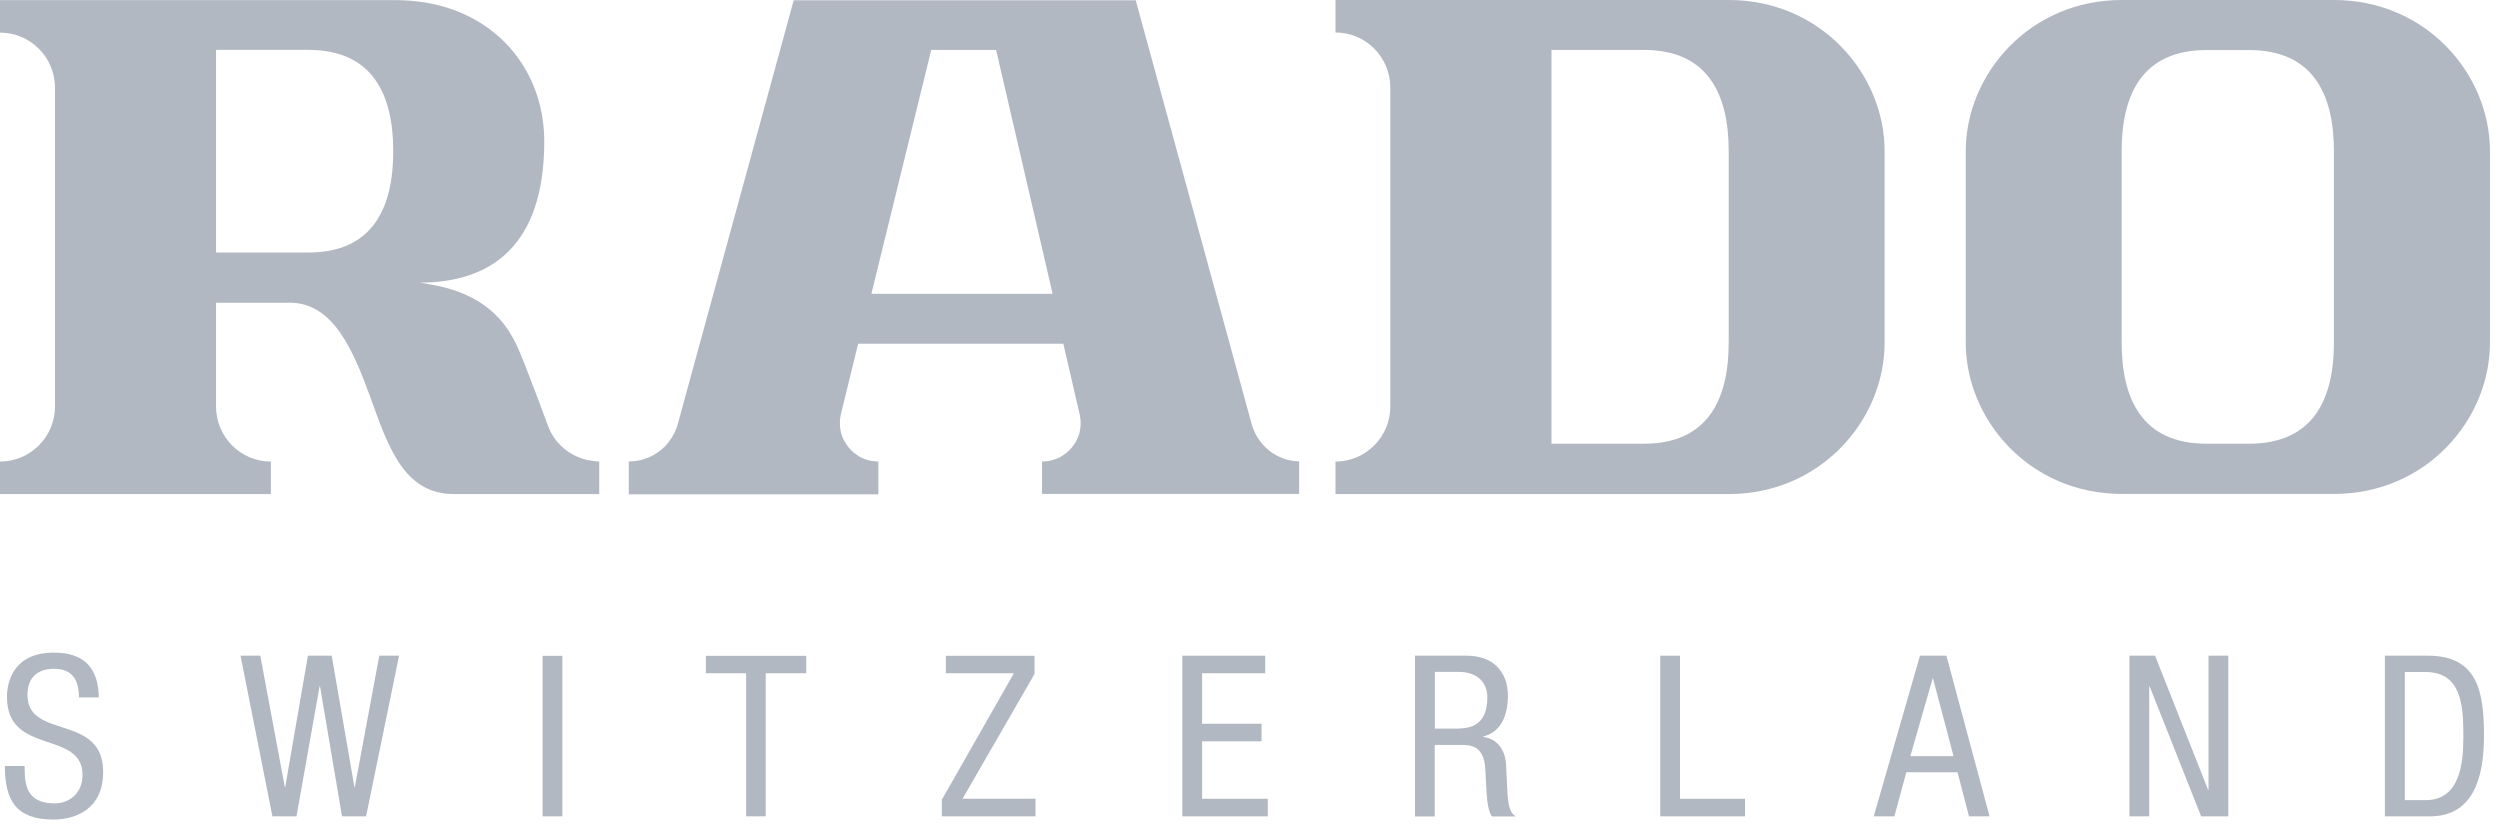
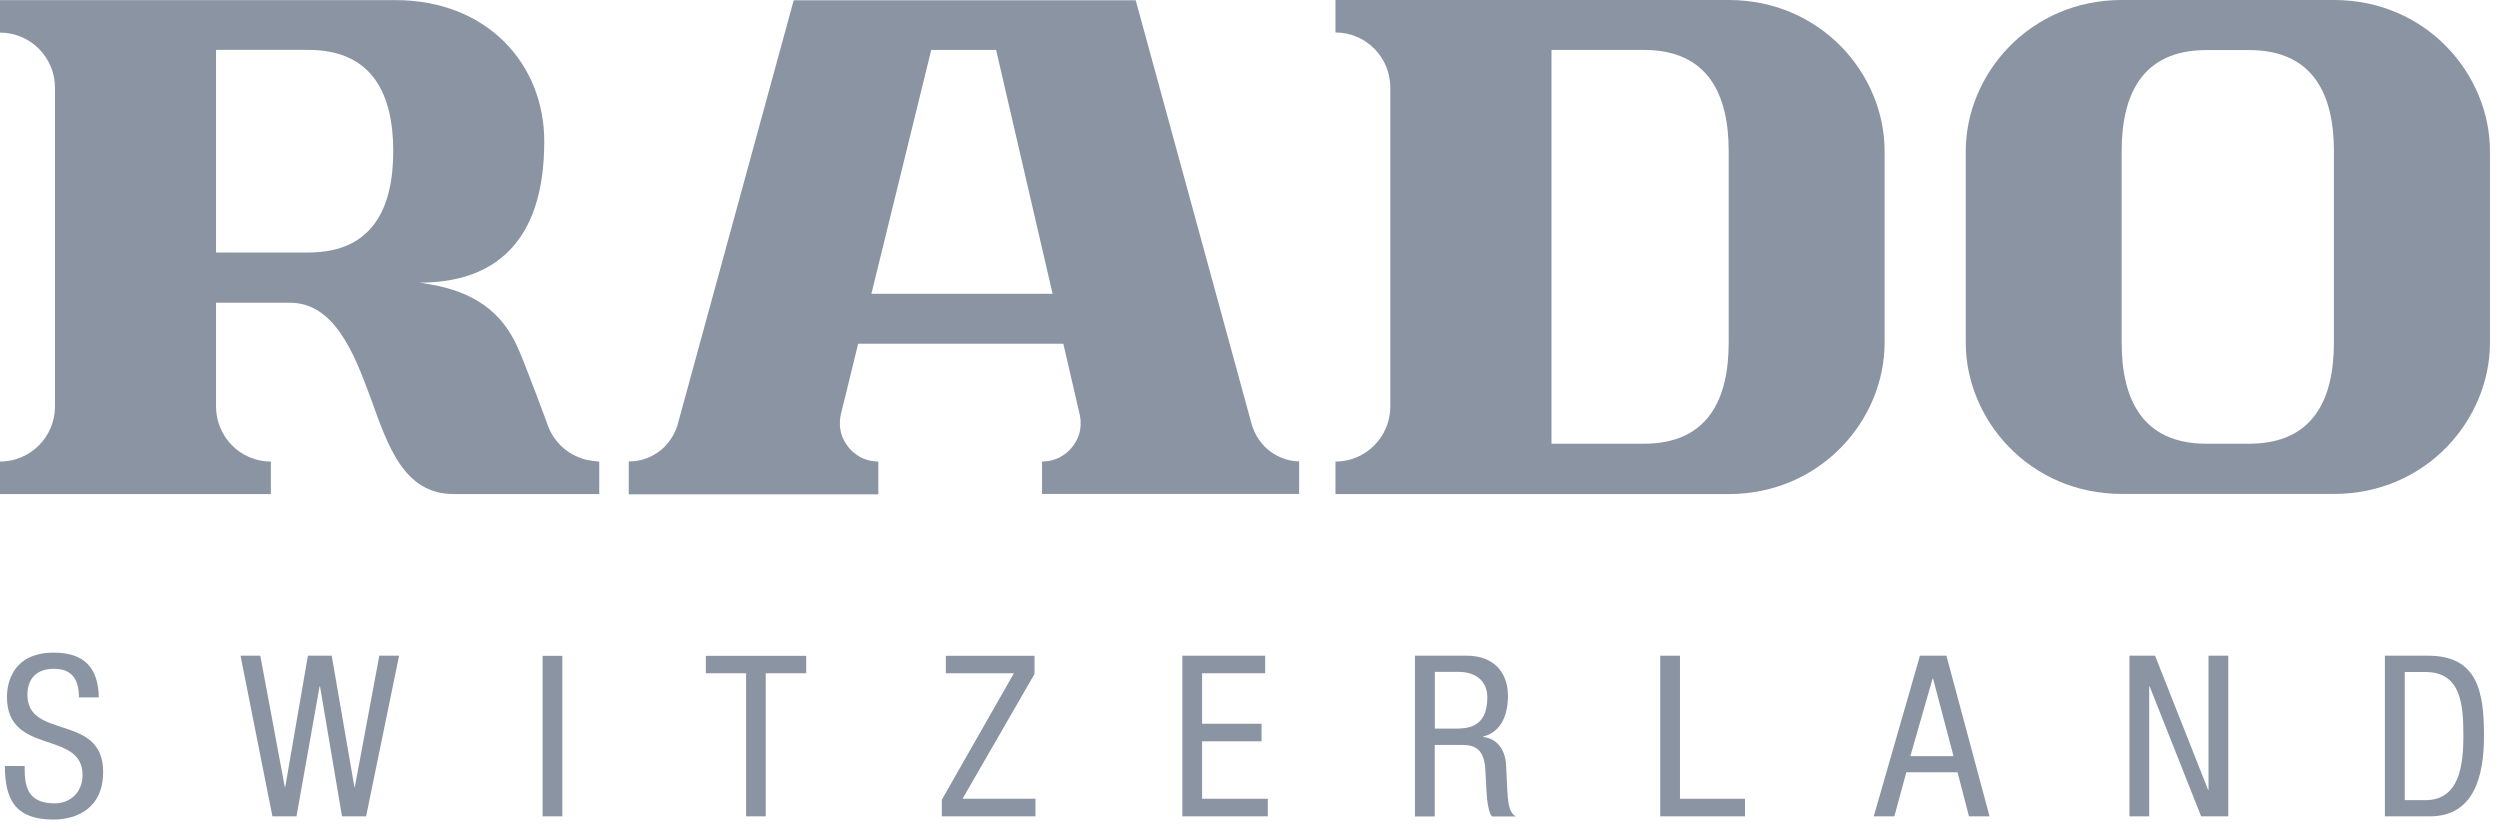
<svg xmlns="http://www.w3.org/2000/svg" width="159" height="53" viewBox="0 0 159 53" fill="none">
-   <g opacity="0.4">
+   <g opacity="0.6">
    <path d="M37.404 29.266C37.174 29.221 36.961 29.151 36.749 29.062C36.536 28.973 36.342 28.867 36.156 28.743C35.97 28.618 35.802 28.477 35.642 28.317C35.483 28.157 35.341 27.989 35.217 27.802C35.093 27.616 34.987 27.421 34.899 27.208C34.899 27.208 33.323 22.907 32.853 21.94C32.614 21.434 32.331 20.965 31.995 20.548C31.658 20.122 31.26 19.749 30.808 19.421C30.348 19.093 29.835 18.818 29.241 18.588C28.657 18.366 28.002 18.189 27.276 18.073C27.276 18.073 27.099 18.029 26.683 17.976C31.233 17.976 34.615 15.634 34.615 8.991C34.615 4.078 30.994 0.007 25.134 0.007H13.722H0V2.074C1.93 2.074 3.497 3.643 3.497 5.577V25.851C3.497 27.785 1.93 29.355 0 29.355V31.421H17.228V29.355C15.298 29.355 13.74 27.785 13.74 25.851V19.253H18.432C21.221 19.253 22.487 22.339 23.584 25.346C24.673 28.352 25.674 31.421 28.852 31.421H38.112V29.355C37.864 29.337 37.634 29.31 37.404 29.266ZM19.609 16.06H13.74V3.173H19.609C23.735 3.173 25.01 6.056 25.01 9.612C25.01 13.178 23.744 16.06 19.609 16.06Z" fill="#3D4D66" />
    <path d="M109.945 0H98.658H84.936V2.066C86.865 2.066 88.424 3.636 88.424 5.57V25.853C88.424 27.787 86.857 29.356 84.936 29.356V31.423H109.936C115.797 31.423 119.861 26.713 119.861 21.8V9.623C119.869 4.709 115.806 0 109.945 0ZM109.945 21.782C109.945 25.339 108.67 28.221 104.545 28.221H98.675V3.175H104.545C108.67 3.175 109.945 6.058 109.945 9.614V21.782Z" fill="#3D4D66" />
-     <path d="M82.555 29.339C82.501 29.339 82.448 29.33 82.395 29.33C82.342 29.321 82.289 29.321 82.236 29.312C82.183 29.303 82.129 29.294 82.076 29.285C82.023 29.277 81.97 29.268 81.917 29.25C81.864 29.241 81.811 29.223 81.767 29.206C81.713 29.188 81.669 29.17 81.616 29.152C81.572 29.135 81.519 29.117 81.474 29.099C81.43 29.081 81.377 29.055 81.333 29.037C81.288 29.019 81.235 28.993 81.191 28.966C81.147 28.939 81.103 28.913 81.058 28.886C81.014 28.86 80.97 28.833 80.925 28.806C80.881 28.78 80.837 28.744 80.802 28.718C80.757 28.682 80.722 28.656 80.678 28.62C80.642 28.585 80.598 28.549 80.563 28.523C80.527 28.487 80.483 28.452 80.448 28.416C80.412 28.381 80.377 28.345 80.341 28.301C80.306 28.265 80.279 28.221 80.244 28.186C80.208 28.15 80.182 28.106 80.147 28.061C80.12 28.017 80.085 27.982 80.058 27.937C80.031 27.893 80.005 27.849 79.969 27.804C79.943 27.76 79.916 27.716 79.89 27.671C79.863 27.627 79.845 27.583 79.819 27.529C79.792 27.485 79.775 27.432 79.757 27.387C79.739 27.343 79.722 27.29 79.695 27.246C79.677 27.192 79.66 27.148 79.642 27.095C79.624 27.042 79.606 26.997 79.598 26.944L72.232 0.018H50.48L43.114 26.944C43.097 26.997 43.088 27.042 43.07 27.095C43.052 27.148 43.035 27.192 43.017 27.246C42.999 27.29 42.982 27.343 42.955 27.387C42.937 27.432 42.911 27.485 42.893 27.529C42.867 27.574 42.849 27.627 42.822 27.671C42.796 27.716 42.769 27.76 42.743 27.804C42.716 27.849 42.689 27.893 42.654 27.937C42.627 27.982 42.592 28.017 42.566 28.061C42.539 28.106 42.504 28.141 42.468 28.186C42.433 28.221 42.406 28.265 42.371 28.301C42.335 28.337 42.3 28.372 42.264 28.416C42.229 28.452 42.194 28.487 42.149 28.523C42.114 28.558 42.07 28.594 42.034 28.62C41.999 28.656 41.955 28.682 41.91 28.718C41.866 28.744 41.831 28.78 41.786 28.806C41.742 28.833 41.698 28.86 41.654 28.886C41.609 28.913 41.565 28.939 41.521 28.966C41.477 28.993 41.432 29.011 41.379 29.037C41.335 29.064 41.282 29.081 41.237 29.099C41.193 29.117 41.14 29.135 41.096 29.152C41.043 29.17 40.998 29.188 40.945 29.206C40.892 29.223 40.848 29.241 40.795 29.25C40.742 29.268 40.689 29.277 40.636 29.285C40.582 29.294 40.529 29.303 40.476 29.312C40.423 29.321 40.37 29.33 40.317 29.33C40.264 29.339 40.211 29.339 40.157 29.339C40.104 29.339 40.051 29.348 39.989 29.348V31.441H55.863V29.348C55.818 29.348 55.774 29.348 55.739 29.348C55.694 29.348 55.659 29.339 55.615 29.339C55.571 29.33 55.535 29.33 55.491 29.321C55.447 29.312 55.411 29.312 55.367 29.303C55.331 29.294 55.287 29.285 55.252 29.277C55.216 29.268 55.172 29.259 55.137 29.241C55.101 29.232 55.066 29.215 55.022 29.206C54.986 29.197 54.951 29.179 54.915 29.161C54.88 29.143 54.845 29.135 54.809 29.117C54.774 29.099 54.738 29.081 54.703 29.064C54.667 29.046 54.632 29.028 54.606 29.002C54.57 28.984 54.544 28.957 54.508 28.939C54.473 28.913 54.446 28.895 54.411 28.869C54.375 28.842 54.349 28.824 54.313 28.798C54.287 28.771 54.252 28.744 54.225 28.718C54.198 28.691 54.172 28.665 54.136 28.638C54.11 28.611 54.083 28.585 54.057 28.549C54.03 28.523 54.004 28.496 53.977 28.461C53.95 28.434 53.933 28.398 53.906 28.363C53.88 28.337 53.862 28.301 53.835 28.265C53.818 28.23 53.791 28.203 53.773 28.168C53.756 28.133 53.729 28.097 53.711 28.07C53.694 28.035 53.676 27.999 53.658 27.964C53.641 27.928 53.623 27.893 53.605 27.858C53.587 27.822 53.579 27.787 53.561 27.751C53.543 27.716 53.534 27.68 53.526 27.636C53.517 27.6 53.508 27.556 53.49 27.52C53.481 27.485 53.472 27.441 53.464 27.405C53.455 27.37 53.446 27.325 53.446 27.29C53.437 27.246 53.437 27.21 53.428 27.166C53.428 27.121 53.419 27.086 53.419 27.042C53.419 26.997 53.419 26.962 53.419 26.917C53.419 26.882 53.419 26.838 53.419 26.793C53.419 26.758 53.428 26.713 53.428 26.669C53.437 26.634 53.437 26.589 53.446 26.545C53.455 26.509 53.455 26.465 53.464 26.421C53.472 26.385 53.481 26.341 53.49 26.305L54.579 21.862H67.628L68.655 26.305C68.664 26.341 68.673 26.385 68.682 26.421C68.691 26.456 68.7 26.501 68.7 26.545C68.708 26.58 68.708 26.625 68.717 26.669C68.717 26.713 68.726 26.749 68.726 26.793C68.726 26.838 68.726 26.882 68.726 26.917C68.726 26.962 68.726 27.006 68.726 27.042C68.726 27.086 68.717 27.121 68.717 27.166C68.708 27.201 68.708 27.246 68.7 27.29C68.691 27.325 68.682 27.37 68.682 27.405C68.673 27.441 68.664 27.485 68.655 27.52C68.646 27.556 68.638 27.6 68.62 27.636C68.611 27.671 68.593 27.707 68.585 27.751C68.567 27.787 68.558 27.822 68.54 27.858C68.522 27.893 68.505 27.928 68.487 27.964C68.469 27.999 68.452 28.035 68.434 28.07C68.416 28.106 68.398 28.141 68.372 28.168C68.354 28.203 68.328 28.23 68.31 28.265C68.292 28.301 68.266 28.328 68.239 28.363C68.213 28.398 68.195 28.425 68.168 28.461C68.142 28.487 68.115 28.523 68.089 28.549C68.062 28.576 68.036 28.611 68.009 28.638C67.982 28.665 67.956 28.691 67.921 28.718C67.894 28.744 67.859 28.771 67.832 28.798C67.796 28.824 67.77 28.851 67.735 28.869C67.708 28.886 67.673 28.913 67.637 28.939C67.602 28.957 67.575 28.984 67.54 29.002C67.504 29.019 67.469 29.037 67.442 29.064C67.407 29.081 67.372 29.099 67.336 29.117C67.301 29.135 67.265 29.152 67.23 29.161C67.195 29.179 67.159 29.188 67.115 29.206C67.079 29.223 67.044 29.232 67 29.241C66.964 29.25 66.92 29.268 66.885 29.277C66.849 29.285 66.805 29.294 66.77 29.303C66.734 29.312 66.69 29.321 66.646 29.321C66.61 29.33 66.566 29.33 66.522 29.339C66.477 29.339 66.442 29.348 66.398 29.348C66.353 29.348 66.318 29.348 66.274 29.348V31.414H82.625V29.348C82.661 29.339 82.608 29.339 82.555 29.339ZM55.42 18.687L59.227 3.175H63.352L66.947 18.687H55.42Z" fill="#3D4D66" />
+     <path d="M82.554 29.339C82.501 29.339 82.448 29.33 82.395 29.33C82.342 29.321 82.289 29.321 82.236 29.312C82.182 29.303 82.129 29.294 82.076 29.285C82.023 29.277 81.97 29.268 81.917 29.25C81.864 29.241 81.811 29.223 81.766 29.206C81.713 29.188 81.669 29.17 81.616 29.152C81.572 29.135 81.518 29.117 81.474 29.099C81.43 29.081 81.377 29.055 81.332 29.037C81.288 29.019 81.235 28.993 81.191 28.966C81.147 28.939 81.102 28.913 81.058 28.886C81.014 28.86 80.969 28.833 80.925 28.806C80.881 28.78 80.837 28.744 80.801 28.718C80.757 28.682 80.722 28.656 80.677 28.62C80.642 28.585 80.598 28.549 80.562 28.523C80.527 28.487 80.483 28.452 80.447 28.416C80.412 28.381 80.376 28.345 80.341 28.301C80.306 28.265 80.279 28.221 80.244 28.186C80.208 28.15 80.182 28.106 80.146 28.061C80.12 28.017 80.084 27.982 80.058 27.937C80.031 27.893 80.005 27.849 79.969 27.804C79.943 27.76 79.916 27.716 79.889 27.671C79.863 27.627 79.845 27.583 79.819 27.529C79.792 27.485 79.774 27.432 79.757 27.387C79.739 27.343 79.721 27.29 79.695 27.246C79.677 27.192 79.659 27.148 79.642 27.095C79.624 27.042 79.606 26.997 79.597 26.944L72.232 0.018H50.48L43.114 26.944C43.096 26.997 43.088 27.042 43.07 27.095C43.052 27.148 43.035 27.192 43.017 27.246C42.999 27.29 42.981 27.343 42.955 27.387C42.937 27.432 42.91 27.485 42.893 27.529C42.866 27.574 42.849 27.627 42.822 27.671C42.795 27.716 42.769 27.76 42.742 27.804C42.716 27.849 42.689 27.893 42.654 27.937C42.627 27.982 42.592 28.017 42.565 28.061C42.539 28.106 42.503 28.141 42.468 28.186C42.432 28.221 42.406 28.265 42.37 28.301C42.335 28.337 42.3 28.372 42.264 28.416C42.229 28.452 42.193 28.487 42.149 28.523C42.114 28.558 42.069 28.594 42.034 28.62C41.999 28.656 41.954 28.682 41.91 28.718C41.866 28.744 41.83 28.78 41.786 28.806C41.742 28.833 41.698 28.86 41.653 28.886C41.609 28.913 41.565 28.939 41.521 28.966C41.476 28.993 41.432 29.011 41.379 29.037C41.335 29.064 41.282 29.081 41.237 29.099C41.193 29.117 41.14 29.135 41.096 29.152C41.042 29.17 40.998 29.188 40.945 29.206C40.892 29.223 40.848 29.241 40.795 29.25C40.742 29.268 40.688 29.277 40.635 29.285C40.582 29.294 40.529 29.303 40.476 29.312C40.423 29.321 40.37 29.33 40.317 29.33C40.264 29.339 40.21 29.339 40.157 29.339C40.104 29.339 40.051 29.348 39.989 29.348V31.441H55.862V29.348C55.818 29.348 55.774 29.348 55.739 29.348C55.694 29.348 55.659 29.339 55.615 29.339C55.57 29.33 55.535 29.33 55.491 29.321C55.446 29.312 55.411 29.312 55.367 29.303C55.331 29.294 55.287 29.285 55.252 29.277C55.216 29.268 55.172 29.259 55.136 29.241C55.101 29.232 55.066 29.215 55.021 29.206C54.986 29.197 54.951 29.179 54.915 29.161C54.88 29.143 54.844 29.135 54.809 29.117C54.773 29.099 54.738 29.081 54.703 29.064C54.667 29.046 54.632 29.028 54.605 29.002C54.57 28.984 54.543 28.957 54.508 28.939C54.472 28.913 54.446 28.895 54.411 28.869C54.375 28.842 54.349 28.824 54.313 28.798C54.287 28.771 54.251 28.744 54.225 28.718C54.198 28.691 54.172 28.665 54.136 28.638C54.11 28.611 54.083 28.585 54.056 28.549C54.03 28.523 54.003 28.496 53.977 28.461C53.95 28.434 53.932 28.398 53.906 28.363C53.879 28.337 53.862 28.301 53.835 28.265C53.817 28.23 53.791 28.203 53.773 28.168C53.755 28.133 53.729 28.097 53.711 28.07C53.694 28.035 53.676 27.999 53.658 27.964C53.64 27.928 53.623 27.893 53.605 27.858C53.587 27.822 53.578 27.787 53.561 27.751C53.543 27.716 53.534 27.68 53.525 27.636C53.516 27.6 53.508 27.556 53.49 27.52C53.481 27.485 53.472 27.441 53.463 27.405C53.454 27.37 53.446 27.325 53.446 27.29C53.437 27.246 53.437 27.21 53.428 27.166C53.428 27.121 53.419 27.086 53.419 27.042C53.419 26.997 53.419 26.962 53.419 26.917C53.419 26.882 53.419 26.838 53.419 26.793C53.419 26.758 53.428 26.713 53.428 26.669C53.437 26.634 53.437 26.589 53.446 26.545C53.454 26.509 53.454 26.465 53.463 26.421C53.472 26.385 53.481 26.341 53.49 26.305L54.579 21.862H67.628L68.655 26.305C68.664 26.341 68.673 26.385 68.682 26.421C68.69 26.456 68.699 26.501 68.699 26.545C68.708 26.58 68.708 26.625 68.717 26.669C68.717 26.713 68.726 26.749 68.726 26.793C68.726 26.838 68.726 26.882 68.726 26.917C68.726 26.962 68.726 27.006 68.726 27.042C68.726 27.086 68.717 27.121 68.717 27.166C68.708 27.201 68.708 27.246 68.699 27.29C68.69 27.325 68.682 27.37 68.682 27.405C68.673 27.441 68.664 27.485 68.655 27.52C68.646 27.556 68.637 27.6 68.62 27.636C68.611 27.671 68.593 27.707 68.584 27.751C68.567 27.787 68.558 27.822 68.54 27.858C68.522 27.893 68.504 27.928 68.487 27.964C68.469 27.999 68.451 28.035 68.434 28.07C68.416 28.106 68.398 28.141 68.372 28.168C68.354 28.203 68.328 28.23 68.31 28.265C68.292 28.301 68.266 28.328 68.239 28.363C68.212 28.398 68.195 28.425 68.168 28.461C68.142 28.487 68.115 28.523 68.088 28.549C68.062 28.576 68.035 28.611 68.009 28.638C67.982 28.665 67.956 28.691 67.92 28.718C67.894 28.744 67.858 28.771 67.832 28.798C67.796 28.824 67.77 28.851 67.734 28.869C67.708 28.886 67.672 28.913 67.637 28.939C67.602 28.957 67.575 28.984 67.54 29.002C67.504 29.019 67.469 29.037 67.442 29.064C67.407 29.081 67.371 29.099 67.336 29.117C67.3 29.135 67.265 29.152 67.23 29.161C67.194 29.179 67.159 29.188 67.115 29.206C67.079 29.223 67.044 29.232 66.999 29.241C66.964 29.25 66.92 29.268 66.884 29.277C66.849 29.285 66.805 29.294 66.769 29.303C66.734 29.312 66.69 29.321 66.645 29.321C66.61 29.33 66.566 29.33 66.522 29.339C66.477 29.339 66.442 29.348 66.397 29.348C66.353 29.348 66.318 29.348 66.274 29.348V31.414H82.625V29.348C82.66 29.339 82.607 29.339 82.554 29.339ZM55.42 18.687L59.227 3.175H63.352L66.946 18.687H55.42Z" fill="#3D4D66" />
    <path d="M148.438 0H134.946C129.085 0 125.022 4.709 125.022 9.623V21.791C125.022 26.704 129.085 31.414 134.946 31.414H148.438C154.299 31.414 158.362 26.704 158.362 21.791V9.623C158.362 4.709 154.308 0 148.438 0ZM148.438 21.782C148.438 25.339 147.163 28.221 143.038 28.221H140.338C136.212 28.221 134.937 25.339 134.937 21.782V9.623C134.937 6.066 136.203 3.184 140.338 3.184H143.038C147.163 3.184 148.438 6.066 148.438 9.623V21.782Z" fill="#3D4D66" />
    <path d="M5.02 44.354C5.02 43.281 4.63 42.536 3.435 42.536C2.373 42.536 1.744 43.112 1.744 44.194C1.744 47.068 6.56 45.356 6.56 49.09C6.56 51.449 4.834 52.123 3.391 52.123C1.009 52.123 0.31 50.89 0.31 48.717H1.567C1.567 49.861 1.638 51.094 3.479 51.094C4.48 51.094 5.25 50.376 5.25 49.294C5.25 46.403 0.443 48.079 0.443 44.327C0.443 43.387 0.841 41.507 3.426 41.507C5.365 41.507 6.25 42.482 6.286 44.354H5.02Z" fill="#3D4D66" />
-     <path d="M15.298 41.702H16.555L18.113 50.056H18.14L19.583 41.702H21.097L22.54 50.056H22.566L24.124 41.702H25.381L23.283 51.919H21.752L20.353 43.653H20.326L18.857 51.919H17.325L15.298 41.702Z" fill="#3D4D66" />
+     <path d="M15.298 41.702H16.555L18.113 50.056H18.14L19.583 41.702H21.097L22.54 50.056H22.566L24.125 41.702H25.382L23.284 51.919H21.752L20.353 43.653H20.327L18.857 51.919H17.325L15.298 41.702Z" fill="#3D4D66" />
    <path d="M34.509 51.919H35.766V41.711H34.509V51.919Z" fill="#3D4D66" />
    <path d="M48.7 51.919H47.452V42.819H44.894V41.711H51.277V42.819H48.7V51.919Z" fill="#3D4D66" />
-     <path d="M59.899 50.864L64.485 42.819H60.156V41.711H65.796V42.864L61.218 50.801H65.858V51.919H59.899V50.864Z" fill="#3D4D66" />
+     <path d="M59.899 50.864L64.485 42.819H60.156V41.711H65.796V42.864L61.218 50.801H65.857V51.919H59.899V50.864Z" fill="#3D4D66" />
    <path d="M75.197 41.702H80.465V42.819H76.454V46.03H80.235V47.148H76.454V50.801H80.633V51.919H75.197V41.702Z" fill="#3D4D66" />
-     <path d="M89.991 41.702H93.293C94.895 41.702 95.904 42.651 95.904 44.265C95.904 45.383 95.524 46.553 94.338 46.837V46.873C95.223 46.97 95.719 47.697 95.781 48.575L95.869 50.322C95.922 51.449 96.108 51.742 96.409 51.928H94.895C94.683 51.715 94.577 50.952 94.55 50.456L94.462 48.868C94.364 47.467 93.594 47.378 92.948 47.378H91.248V51.928H89.991V41.702ZM91.248 46.34H92.496C93.24 46.34 94.594 46.34 94.594 44.363C94.594 43.36 93.921 42.731 92.753 42.731H91.257V46.34H91.248Z" fill="#3D4D66" />
+     <path d="M89.991 41.702H93.293C94.895 41.702 95.905 42.651 95.905 44.265C95.905 45.383 95.524 46.553 94.338 46.837V46.873C95.223 46.97 95.719 47.697 95.781 48.575L95.869 50.322C95.922 51.449 96.108 51.742 96.409 51.928H94.895C94.683 51.715 94.577 50.952 94.55 50.456L94.462 48.868C94.364 47.467 93.594 47.378 92.948 47.378H91.248V51.928H89.991V41.702ZM91.248 46.34H92.496C93.24 46.34 94.594 46.34 94.594 44.363C94.594 43.36 93.921 42.731 92.753 42.731H91.257V46.34H91.248Z" fill="#3D4D66" />
    <path d="M105.59 41.702H106.847V50.801H110.981V51.919H105.59V41.702Z" fill="#3D4D66" />
    <path d="M122.11 41.702H123.792L126.536 51.919H125.226L124.5 49.116H121.242L120.481 51.919H119.17L122.11 41.702ZM121.499 48.088H124.243L122.942 43.156H122.915L121.499 48.088Z" fill="#3D4D66" />
    <path d="M135.433 41.702H137.062L140.435 50.234H140.462V41.702H141.719V51.919H139.992L136.717 43.653H136.69V51.919H135.433V41.702Z" fill="#3D4D66" />
    <path d="M151.687 41.702H154.414C157.583 41.702 157.982 43.99 157.982 46.81C157.982 49.382 157.344 51.919 154.538 51.919H151.678V41.702H151.687ZM152.944 50.89H154.254C156.423 50.89 156.671 48.655 156.671 46.828C156.671 44.85 156.547 42.74 154.254 42.74H152.944V50.89Z" fill="#3D4D66" />
  </g>
</svg>
